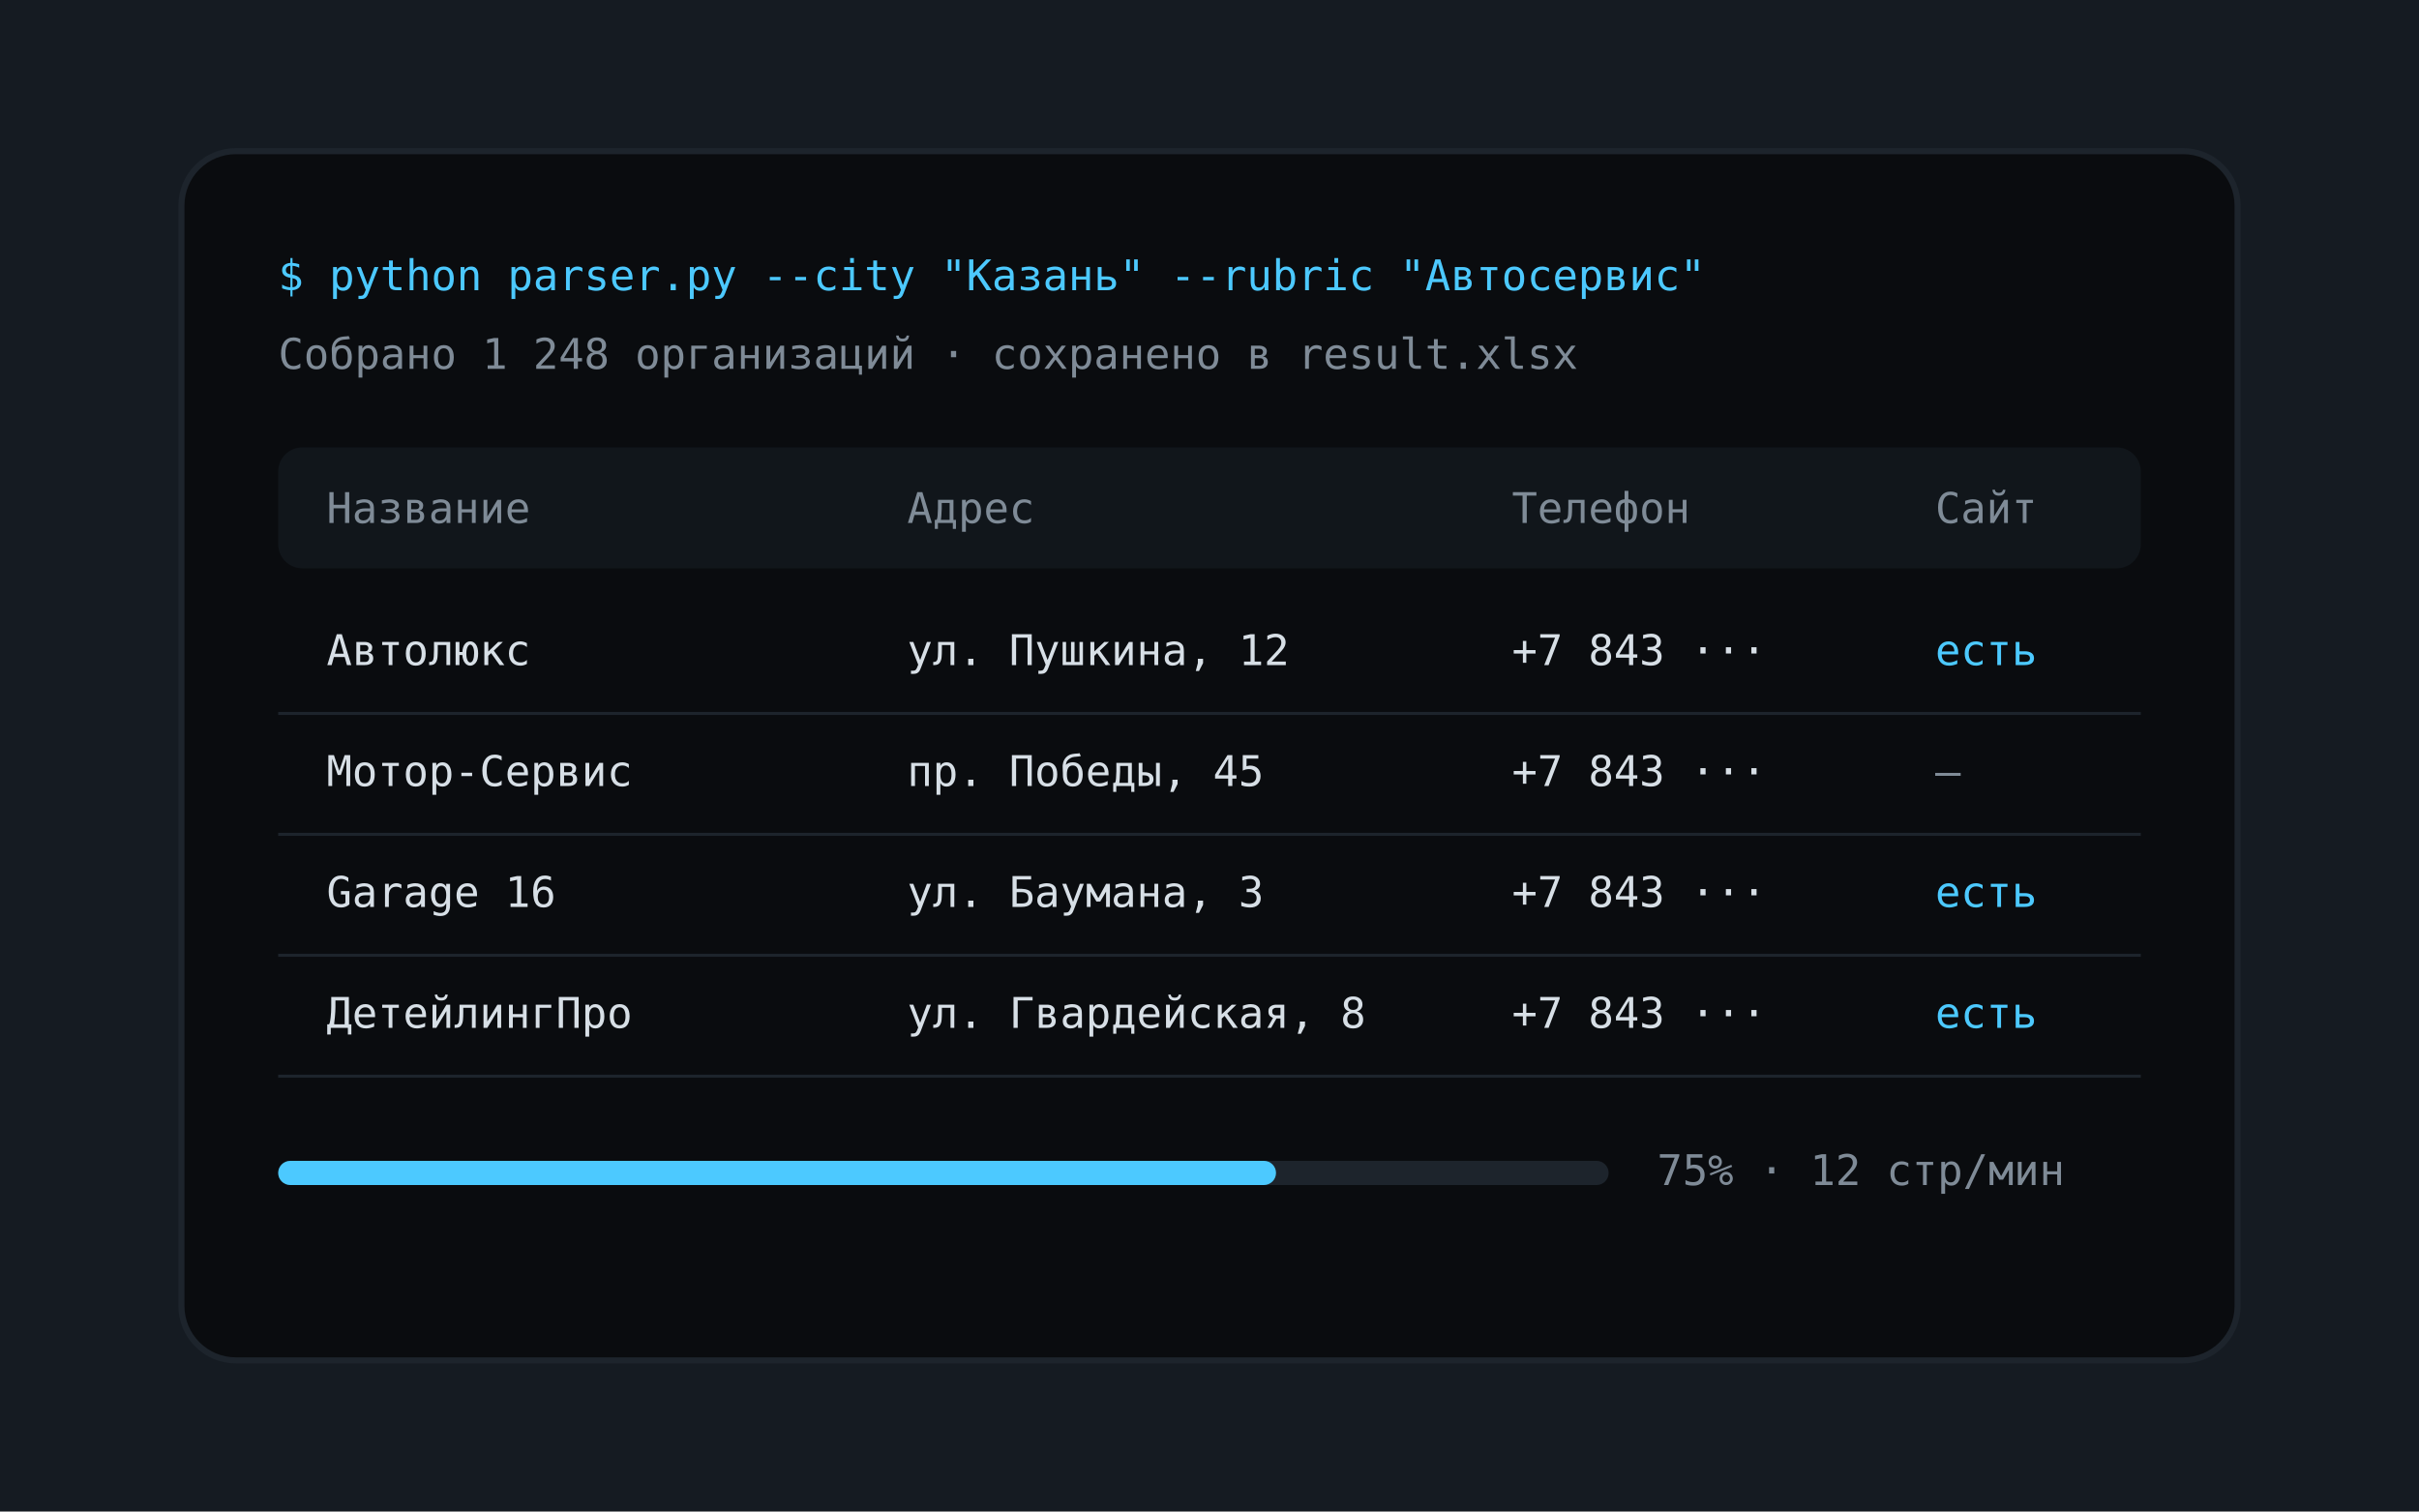
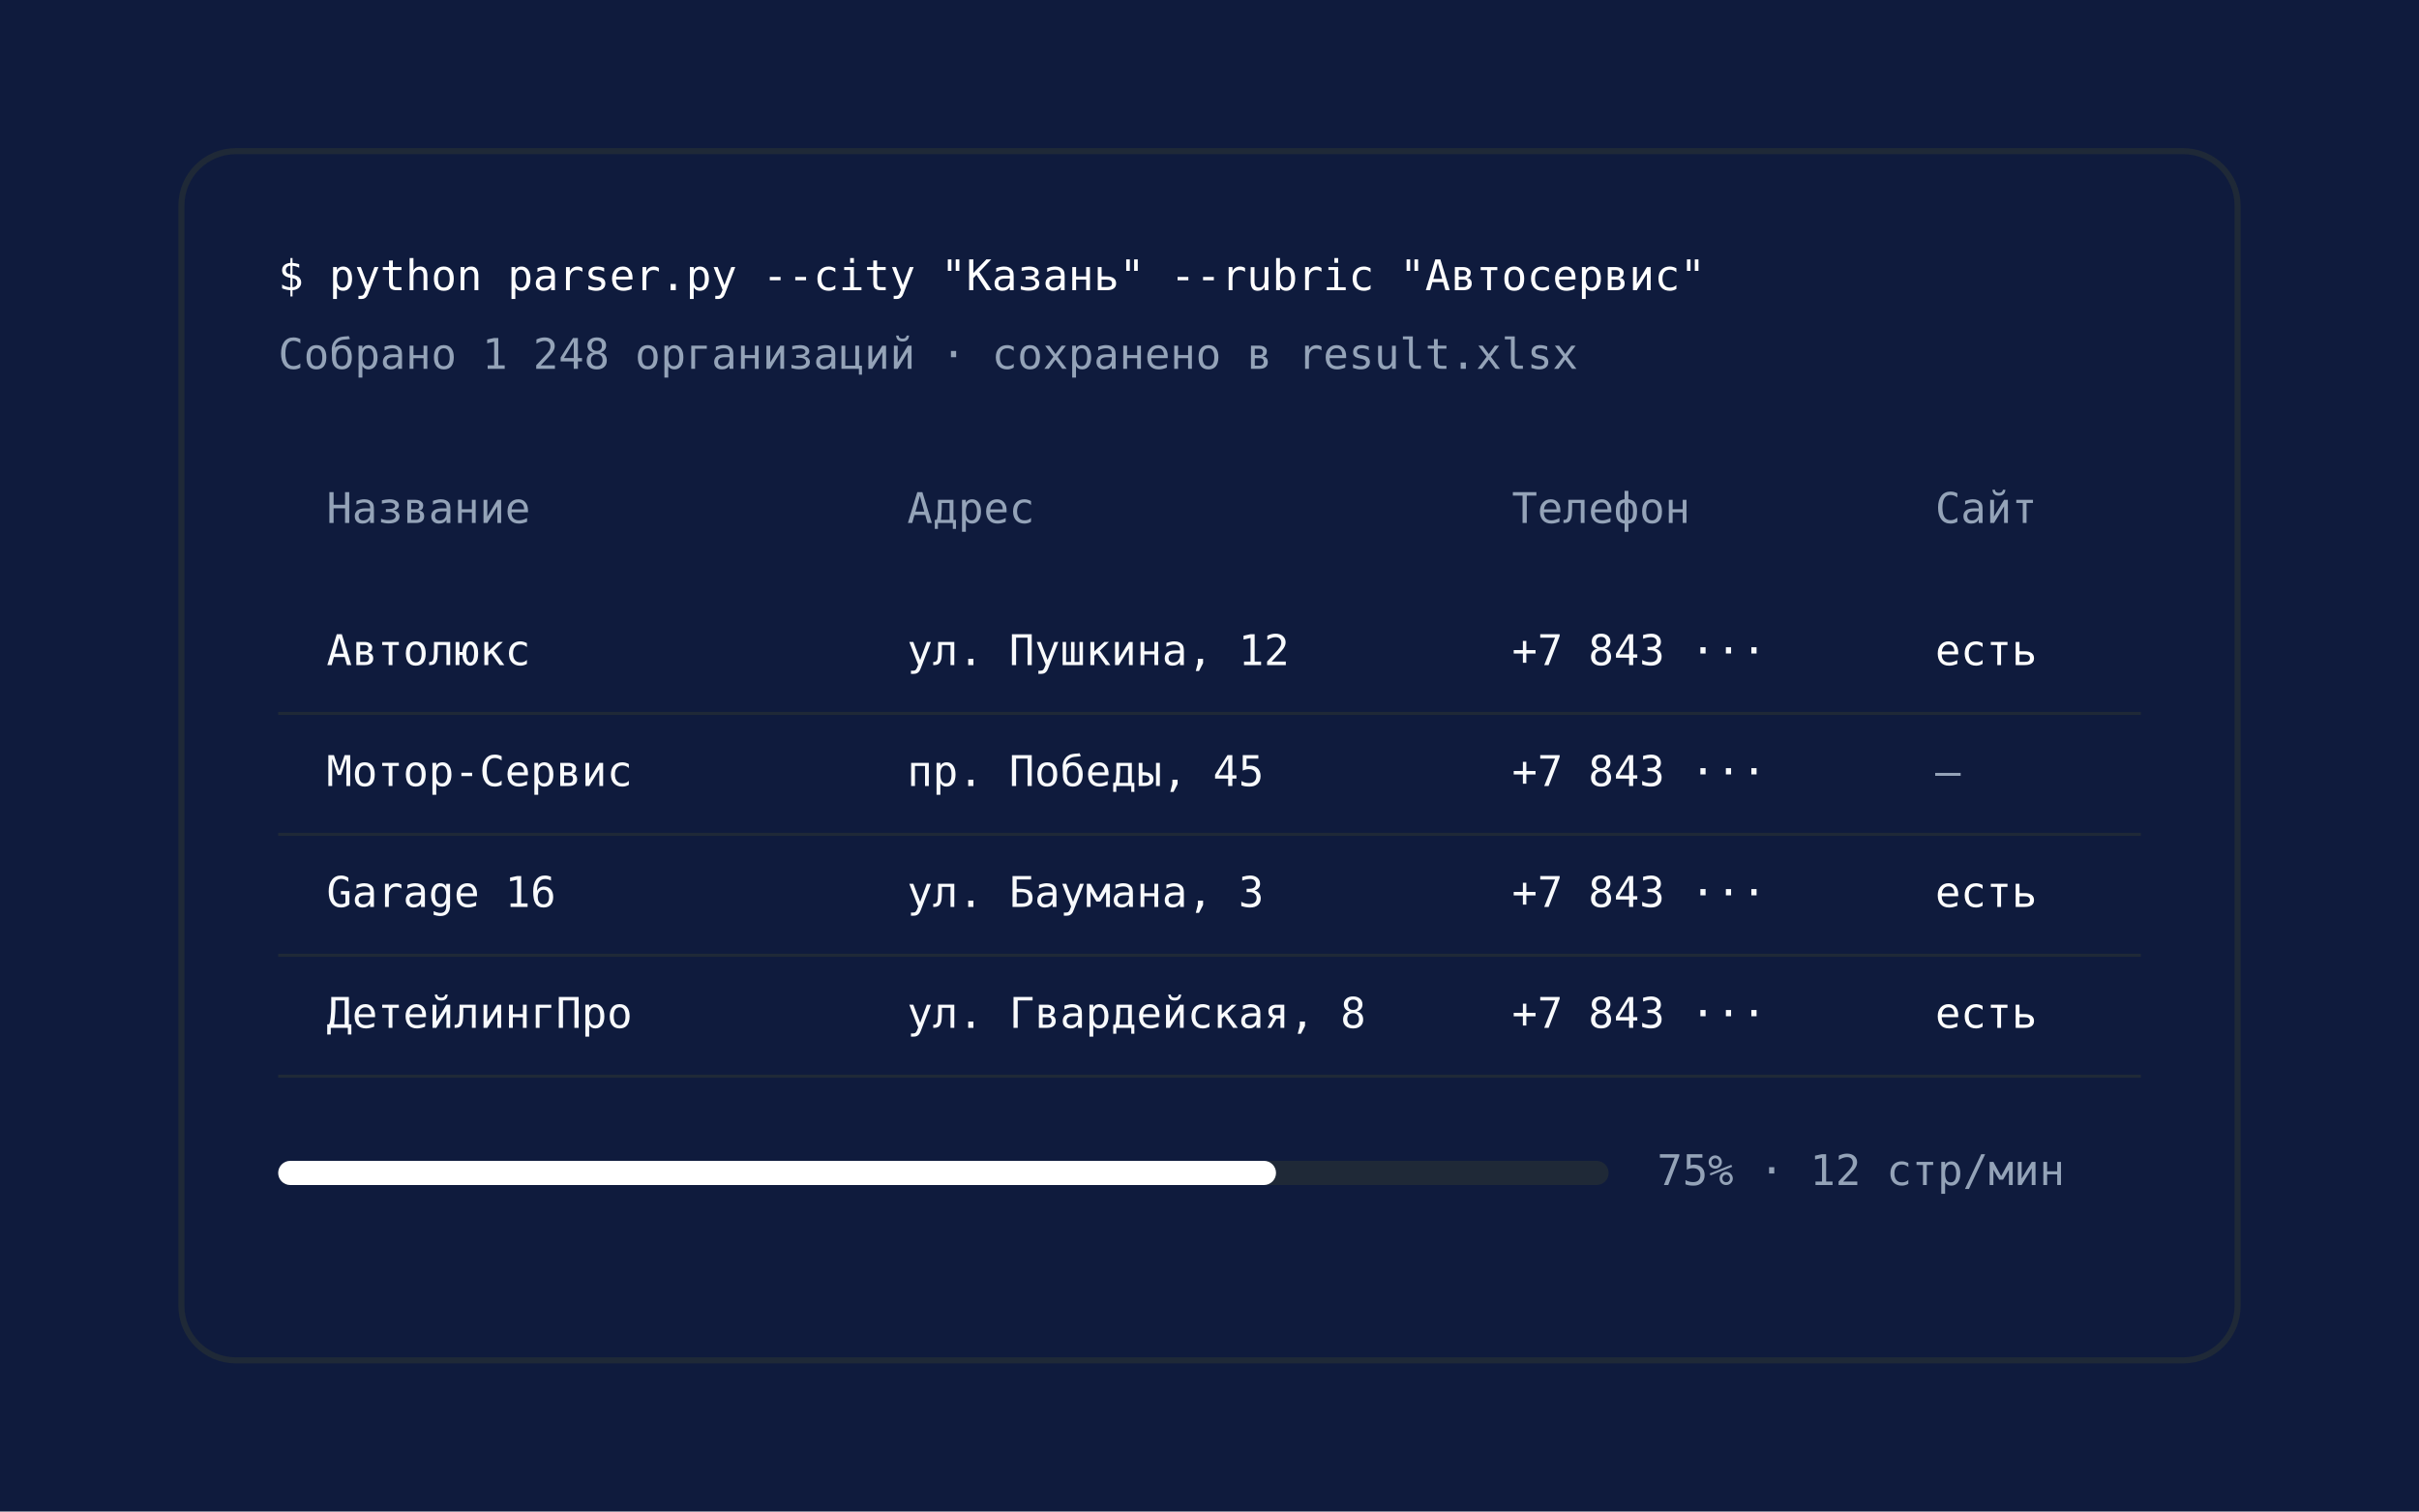
<svg xmlns="http://www.w3.org/2000/svg" viewBox="0 0 800 500">
-   <rect width="800" height="500" fill="#151b22" />
-   <rect x="60" y="50" width="680" height="400" rx="18" fill="#0a0c0f" stroke="#1d242c" stroke-width="2" />
+   <rect width="800" height="500" fill="#0F1B3D" />
+   <rect x="60" y="50" width="680" height="400" rx="18" fill="#0F1B3D" stroke="#1F2937" stroke-width="2" />
  <g font-family="Consolas, monospace" font-size="14">
-     <text x="92" y="96" fill="#4cc9ff">$ python parser.py --city "Казань" --rubric "Автосервис"</text>
-     <text x="92" y="122" fill="#7f8b97">Собрано 1 248 организаций · сохранено в result.xlsx</text>
-     <rect x="92" y="148" width="616" height="40" rx="8" fill="#11161b" />
-     <g fill="#7f8b97">
+     <text x="92" y="96" fill="#FFFFFF">$ python parser.py --city "Казань" --rubric "Автосервис"</text>
+     <text x="92" y="122" fill="#94A3B8">Собрано 1 248 организаций · сохранено в result.xlsx</text>
+     <rect x="92" y="148" width="616" height="40" rx="8" fill="#0F1B3D" />
+     <g fill="#94A3B8">
      <text x="108" y="173">Название</text>
      <text x="300" y="173">Адрес</text>
      <text x="500" y="173">Телефон</text>
      <text x="640" y="173">Сайт</text>
    </g>
-     <g fill="#d7dfe6">
+     <g fill="#F8FAFC">
      <text x="108" y="220">Автолюкс</text>
      <text x="300" y="220">ул. Пушкина, 12</text>
      <text x="500" y="220">+7 843 ···</text>
-       <text x="640" y="220" fill="#4cc9ff">есть</text>
+       <text x="640" y="220" fill="#FFFFFF">есть</text>
      <text x="108" y="260">Мотор-Сервис</text>
      <text x="300" y="260">пр. Победы, 45</text>
      <text x="500" y="260">+7 843 ···</text>
-       <text x="640" y="260" fill="#7f8b97">—</text>
+       <text x="640" y="260" fill="#94A3B8">—</text>
      <text x="108" y="300">Garage 16</text>
      <text x="300" y="300">ул. Баумана, 3</text>
      <text x="500" y="300">+7 843 ···</text>
-       <text x="640" y="300" fill="#4cc9ff">есть</text>
+       <text x="640" y="300" fill="#FFFFFF">есть</text>
      <text x="108" y="340">ДетейлингПро</text>
      <text x="300" y="340">ул. Гвардейская, 8</text>
      <text x="500" y="340">+7 843 ···</text>
-       <text x="640" y="340" fill="#4cc9ff">есть</text>
+       <text x="640" y="340" fill="#FFFFFF">есть</text>
    </g>
-     <g stroke="#1d242c">
+     <g stroke="#1F2937">
      <path d="M92 236h616M92 276h616M92 316h616M92 356h616" />
    </g>
-     <rect x="92" y="384" width="440" height="8" rx="4" fill="#1d242c" />
-     <rect x="92" y="384" width="330" height="8" rx="4" fill="#4cc9ff" />
-     <text x="548" y="392" fill="#7f8b97">75% · 12 стр/мин</text>
+     <rect x="92" y="384" width="440" height="8" rx="4" fill="#1F2937" />
+     <rect x="92" y="384" width="330" height="8" rx="4" fill="#FFFFFF" />
+     <text x="548" y="392" fill="#94A3B8">75% · 12 стр/мин</text>
  </g>
</svg>
